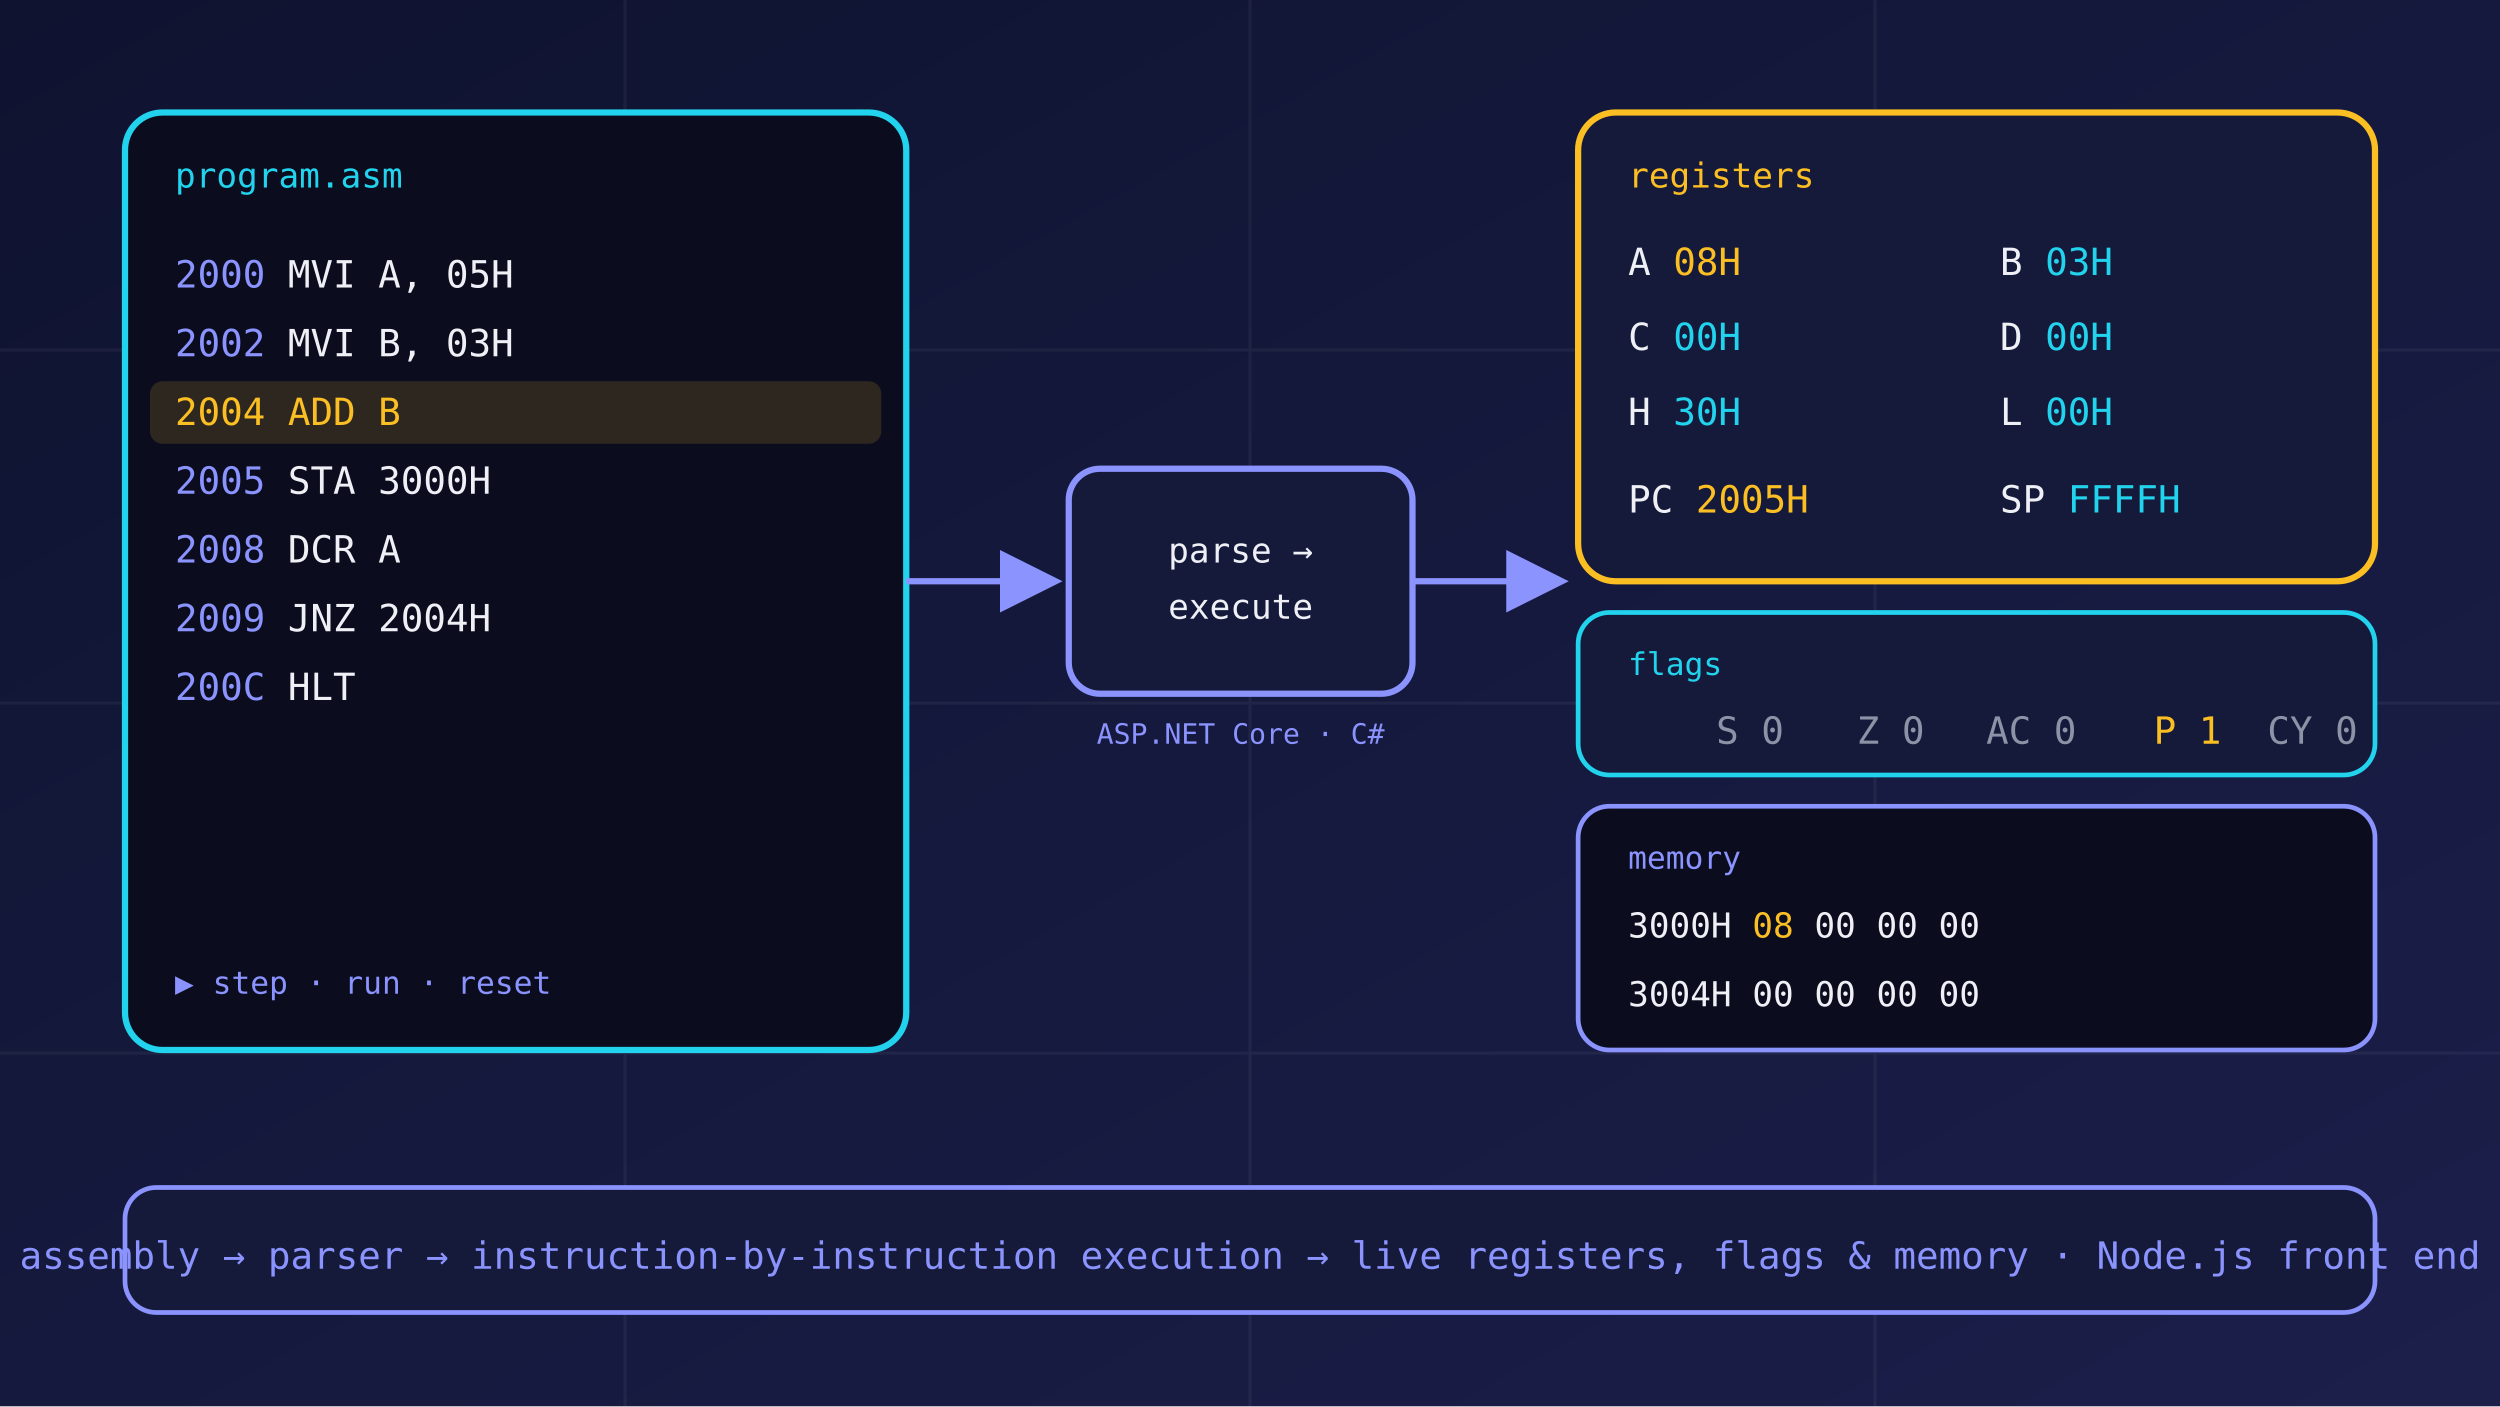
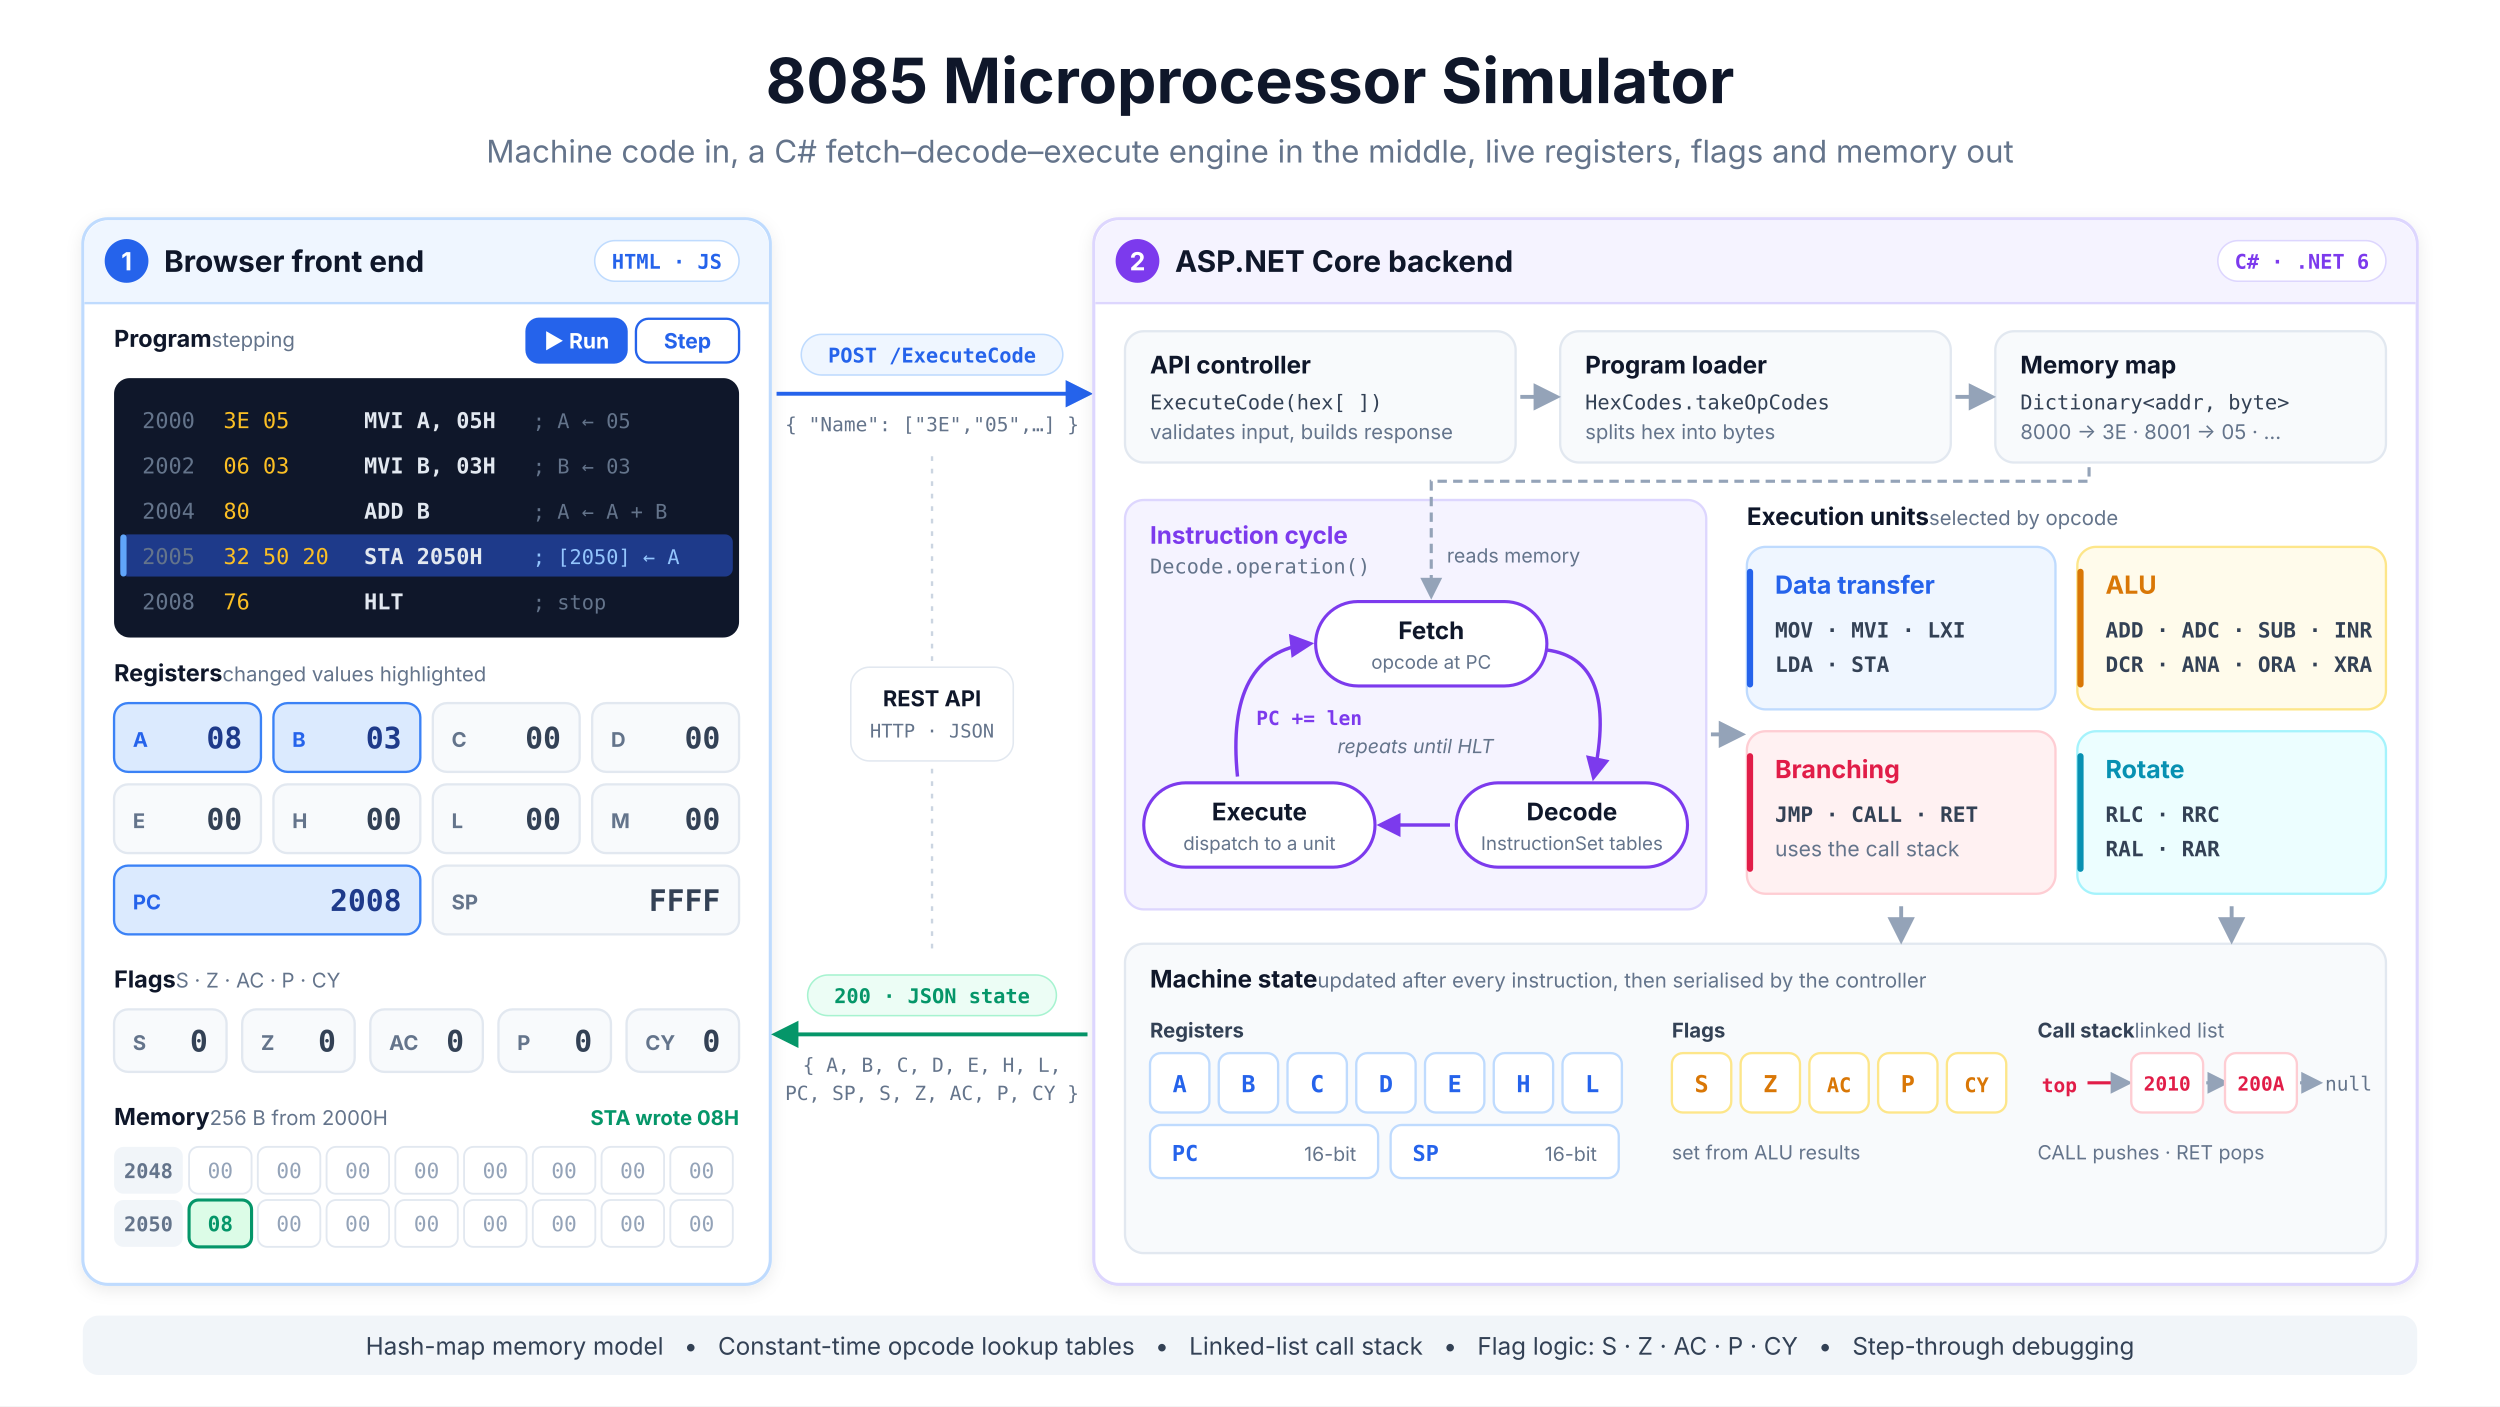
- <svg xmlns="http://www.w3.org/2000/svg" viewBox="0 0 800 450" width="800" height="450" font-family="JetBrains Mono, ui-monospace, monospace">
+ <svg xmlns="http://www.w3.org/2000/svg" viewBox="0 0 1600 900" width="1600" height="900">
+   <style>
+   text{font-family:'Segoe UI',Inter,'Helvetica Neue',Arial,sans-serif;fill:#0f172a}
+   .m{font-family:Consolas,'JetBrains Mono',Menlo,monospace}
+ </style>
  <defs>
-     <linearGradient id="bg" x1="0" y1="0" x2="1" y2="1">
-       <stop offset="0" stop-color="#0f1330" />
-       <stop offset="1" stop-color="#1b1f4a" />
-     </linearGradient>
-     <marker id="a" markerWidth="10" markerHeight="10" refX="8" refY="5" orient="auto">
-       <path d="M0,0 L10,5 L0,10 Z" fill="#8b93ff" />
+     <filter id="sh" x="-5%" y="-5%" width="110%" height="115%">
+       <feDropShadow dx="0" dy="3" stdDeviation="5" flood-color="#0f172a" flood-opacity="0.08" />
+     </filter>
+     <marker id="arr" viewBox="0 0 10 10" refX="8" refY="5" markerWidth="7" markerHeight="7" orient="auto-start-reverse">
+       <path d="M0,0 L10,5 L0,10 z" fill="#94a3b8" />
+     </marker>
+     <marker id="arrB" viewBox="0 0 10 10" refX="8" refY="5" markerWidth="7" markerHeight="7" orient="auto-start-reverse">
+       <path d="M0,0 L10,5 L0,10 z" fill="#2563eb" />
+     </marker>
+     <marker id="arrG" viewBox="0 0 10 10" refX="8" refY="5" markerWidth="7" markerHeight="7" orient="auto-start-reverse">
+       <path d="M0,0 L10,5 L0,10 z" fill="#059669" />
+     </marker>
+     <marker id="arrV" viewBox="0 0 10 10" refX="8" refY="5" markerWidth="7" markerHeight="7" orient="auto-start-reverse">
+       <path d="M0,0 L10,5 L0,10 z" fill="#7c3aed" />
    </marker>
  </defs>
-   <rect width="800" height="450" fill="url(#bg)" />
-   <g stroke="#fff" stroke-opacity="0.05">
-     <path d="M0 112H800M0 225H800M0 337H800M200 0V450M400 0V450M600 0V450" />
+   <rect width="1600" height="900" fill="#ffffff" />
+   <text x="800" y="66" text-anchor="middle" font-size="40" font-weight="700">8085 Microprocessor Simulator</text>
+   <text x="800" y="104" text-anchor="middle" font-size="20" style="fill:#64748b">Machine code in, a C# fetch–decode–execute engine in the middle, live registers, flags and memory out</text>
+   <g filter="url(#sh)">
+     <rect x="53" y="140" width="440" height="682" rx="16" fill="#fff" stroke="#bfdbfe" stroke-width="2" />
  </g>
-   <rect x="40" y="36" width="250" height="300" rx="12" fill="#0b0d1f" stroke="#22d3ee" stroke-width="2" />
-   <text x="56" y="60" font-size="11" fill="#22d3ee">program.asm</text>
-   <g font-size="12" fill="#eef0f6">
-     <text x="56" y="92">
-       <tspan fill="#8b93ff">2000</tspan>  MVI A, 05H</text>
-     <text x="56" y="114">
-       <tspan fill="#8b93ff">2002</tspan>  MVI B, 03H</text>
-     <text x="56" y="136">
-       <tspan fill="#fbbf24">2004  ADD B</tspan>
-     </text>
-     <text x="56" y="158">
-       <tspan fill="#8b93ff">2005</tspan>  STA 3000H</text>
-     <text x="56" y="180">
-       <tspan fill="#8b93ff">2008</tspan>  DCR A</text>
-     <text x="56" y="202">
-       <tspan fill="#8b93ff">2009</tspan>  JNZ 2004H</text>
-     <text x="56" y="224">
-       <tspan fill="#8b93ff">200C</tspan>  HLT</text>
+   <path d="M54,157 a16,16 0 0 1 16,-16 h406 a16,16 0 0 1 16,16 v37 h-438 z" fill="#eff6ff" />
+   <line x1="54" y1="194" x2="492" y2="194" stroke="#bfdbfe" stroke-width="1.5" />
+   <circle cx="81" cy="167" r="14" fill="#2563eb" />
+   <text x="81" y="173" text-anchor="middle" font-size="16" font-weight="700" style="fill:#fff">1</text>
+   <text x="105" y="174" font-size="19" font-weight="700">Browser front end</text>
+   <rect x="380.6" y="154" width="92.4" height="26" rx="13" fill="#fff" stroke="#bfdbfe" />
+   <text x="426.8" y="172" text-anchor="middle" font-size="13" font-weight="600" class="m" style="fill:#2563eb">HTML · JS</text>
+   <text x="73" y="222" font-size="15" font-weight="700">Program<tspan font-size="13" font-weight="400" style="fill:#64748b">  stepping</tspan>
+   </text>
+   <rect x="337" y="204" width="64" height="28" rx="8" fill="#2563eb" stroke="#2563eb" stroke-width="1.5" />
+   <text x="369" y="223" text-anchor="middle" font-size="13.5" font-weight="700" style="fill:#fff">▶ Run</text>
+   <rect x="407" y="204" width="66" height="28" rx="8" fill="#fff" stroke="#2563eb" stroke-width="1.5" />
+   <text x="440" y="223" text-anchor="middle" font-size="13.5" font-weight="700" style="fill:#2563eb">Step</text>
+   <rect x="73" y="242" width="400" height="166" rx="10" fill="#0f172a" />
+   <text x="91" y="274" font-size="14" class="m" style="fill:#64748b">2000</text>
+   <text x="143" y="274" font-size="14" class="m" style="fill:#fbbf24">3E 05</text>
+   <text x="233" y="274" font-size="14" font-weight="700" class="m" style="fill:#e2e8f0">MVI A, 05H</text>
+   <text x="341" y="274" font-size="13" class="m" style="fill:#64748b">; A ← 05</text>
+   <text x="91" y="303" font-size="14" class="m" style="fill:#64748b">2002</text>
+   <text x="143" y="303" font-size="14" class="m" style="fill:#fbbf24">06 03</text>
+   <text x="233" y="303" font-size="14" font-weight="700" class="m" style="fill:#e2e8f0">MVI B, 03H</text>
+   <text x="341" y="303" font-size="13" class="m" style="fill:#64748b">; B ← 03</text>
+   <text x="91" y="332" font-size="14" class="m" style="fill:#64748b">2004</text>
+   <text x="143" y="332" font-size="14" class="m" style="fill:#fbbf24">80</text>
+   <text x="233" y="332" font-size="14" font-weight="700" class="m" style="fill:#e2e8f0">ADD B</text>
+   <text x="341" y="332" font-size="13" class="m" style="fill:#64748b">; A ← A + B</text>
+   <rect x="77" y="342" width="392" height="27" rx="5" fill="#1e3a8a" />
+   <rect x="77" y="342" width="4" height="27" rx="2" fill="#60a5fa" />
+   <text x="91" y="361" font-size="14" class="m" style="fill:#64748b">2005</text>
+   <text x="143" y="361" font-size="14" class="m" style="fill:#fbbf24">32 50 20</text>
+   <text x="233" y="361" font-size="14" font-weight="700" class="m" style="fill:#e2e8f0">STA 2050H</text>
+   <text x="341" y="361" font-size="13" class="m" style="fill:#93c5fd">; [2050] ← A</text>
+   <text x="91" y="390" font-size="14" class="m" style="fill:#64748b">2008</text>
+   <text x="143" y="390" font-size="14" class="m" style="fill:#fbbf24">76</text>
+   <text x="233" y="390" font-size="14" font-weight="700" class="m" style="fill:#e2e8f0">HLT</text>
+   <text x="341" y="390" font-size="13" class="m" style="fill:#64748b">; stop</text>
+   <text x="73" y="436" font-size="15" font-weight="700">Registers<tspan font-size="13" font-weight="400" style="fill:#64748b">  changed values highlighted</tspan>
+   </text>
+   <rect x="73" y="450" width="94" height="44" rx="9" fill="#dbeafe" stroke="#3b82f6" stroke-width="1.5" />
+   <text x="85" y="478" font-size="13" font-weight="700" style="fill:#2563eb">A</text>
+   <text x="155" y="479" text-anchor="end" font-size="19" font-weight="700" class="m" style="fill:#1e3a8a">08</text>
+   <rect x="175" y="450" width="94" height="44" rx="9" fill="#dbeafe" stroke="#3b82f6" stroke-width="1.5" />
+   <text x="187" y="478" font-size="13" font-weight="700" style="fill:#2563eb">B</text>
+   <text x="257" y="479" text-anchor="end" font-size="19" font-weight="700" class="m" style="fill:#1e3a8a">03</text>
+   <rect x="277" y="450" width="94" height="44" rx="9" fill="#f8fafc" stroke="#e2e8f0" stroke-width="1.5" />
+   <text x="289" y="478" font-size="13" font-weight="700" style="fill:#64748b">C</text>
+   <text x="359" y="479" text-anchor="end" font-size="19" font-weight="700" class="m" style="fill:#334155">00</text>
+   <rect x="379" y="450" width="94" height="44" rx="9" fill="#f8fafc" stroke="#e2e8f0" stroke-width="1.5" />
+   <text x="391" y="478" font-size="13" font-weight="700" style="fill:#64748b">D</text>
+   <text x="461" y="479" text-anchor="end" font-size="19" font-weight="700" class="m" style="fill:#334155">00</text>
+   <rect x="73" y="502" width="94" height="44" rx="9" fill="#f8fafc" stroke="#e2e8f0" stroke-width="1.5" />
+   <text x="85" y="530" font-size="13" font-weight="700" style="fill:#64748b">E</text>
+   <text x="155" y="531" text-anchor="end" font-size="19" font-weight="700" class="m" style="fill:#334155">00</text>
+   <rect x="175" y="502" width="94" height="44" rx="9" fill="#f8fafc" stroke="#e2e8f0" stroke-width="1.5" />
+   <text x="187" y="530" font-size="13" font-weight="700" style="fill:#64748b">H</text>
+   <text x="257" y="531" text-anchor="end" font-size="19" font-weight="700" class="m" style="fill:#334155">00</text>
+   <rect x="277" y="502" width="94" height="44" rx="9" fill="#f8fafc" stroke="#e2e8f0" stroke-width="1.5" />
+   <text x="289" y="530" font-size="13" font-weight="700" style="fill:#64748b">L</text>
+   <text x="359" y="531" text-anchor="end" font-size="19" font-weight="700" class="m" style="fill:#334155">00</text>
+   <rect x="379" y="502" width="94" height="44" rx="9" fill="#f8fafc" stroke="#e2e8f0" stroke-width="1.5" />
+   <text x="391" y="530" font-size="13" font-weight="700" style="fill:#64748b">M</text>
+   <text x="461" y="531" text-anchor="end" font-size="19" font-weight="700" class="m" style="fill:#334155">00</text>
+   <rect x="73" y="554" width="196" height="44" rx="9" fill="#dbeafe" stroke="#3b82f6" stroke-width="1.5" />
+   <text x="85" y="582" font-size="13" font-weight="700" style="fill:#2563eb">PC</text>
+   <text x="257" y="583" text-anchor="end" font-size="19" font-weight="700" class="m" style="fill:#1e3a8a">2008</text>
+   <rect x="277" y="554" width="196" height="44" rx="9" fill="#f8fafc" stroke="#e2e8f0" stroke-width="1.5" />
+   <text x="289" y="582" font-size="13" font-weight="700" style="fill:#64748b">SP</text>
+   <text x="461" y="583" text-anchor="end" font-size="19" font-weight="700" class="m" style="fill:#334155">FFFF</text>
+   <text x="73" y="632" font-size="15" font-weight="700">Flags<tspan font-size="13" font-weight="400" style="fill:#64748b">  S · Z · AC · P · CY</tspan>
+   </text>
+   <rect x="73" y="646" width="72" height="40" rx="9" fill="#f8fafc" stroke="#e2e8f0" stroke-width="1.5" />
+   <text x="85" y="672" font-size="13" font-weight="700" style="fill:#64748b">S</text>
+   <text x="133" y="673" text-anchor="end" font-size="19" font-weight="700" class="m" style="fill:#334155">0</text>
+   <rect x="155" y="646" width="72" height="40" rx="9" fill="#f8fafc" stroke="#e2e8f0" stroke-width="1.5" />
+   <text x="167" y="672" font-size="13" font-weight="700" style="fill:#64748b">Z</text>
+   <text x="215" y="673" text-anchor="end" font-size="19" font-weight="700" class="m" style="fill:#334155">0</text>
+   <rect x="237" y="646" width="72" height="40" rx="9" fill="#f8fafc" stroke="#e2e8f0" stroke-width="1.5" />
+   <text x="249" y="672" font-size="13" font-weight="700" style="fill:#64748b">AC</text>
+   <text x="297" y="673" text-anchor="end" font-size="19" font-weight="700" class="m" style="fill:#334155">0</text>
+   <rect x="319" y="646" width="72" height="40" rx="9" fill="#f8fafc" stroke="#e2e8f0" stroke-width="1.5" />
+   <text x="331" y="672" font-size="13" font-weight="700" style="fill:#64748b">P</text>
+   <text x="379" y="673" text-anchor="end" font-size="19" font-weight="700" class="m" style="fill:#334155">0</text>
+   <rect x="401" y="646" width="72" height="40" rx="9" fill="#f8fafc" stroke="#e2e8f0" stroke-width="1.5" />
+   <text x="413" y="672" font-size="13" font-weight="700" style="fill:#64748b">CY</text>
+   <text x="461" y="673" text-anchor="end" font-size="19" font-weight="700" class="m" style="fill:#334155">0</text>
+   <text x="73" y="720" font-size="15" font-weight="700">Memory<tspan font-size="13" font-weight="400" style="fill:#64748b">  256 B from 2000H</tspan>
+   </text>
+   <rect x="73" y="734" width="44" height="30" rx="6" fill="#f1f5f9" />
+   <text x="95" y="754" text-anchor="middle" font-size="13" font-weight="700" class="m" style="fill:#64748b">2048</text>
+   <rect x="121" y="734" width="40" height="30" rx="6" fill="#fff" stroke="#e2e8f0" stroke-width="1.2" />
+   <text x="141" y="754" text-anchor="middle" font-size="13.5" font-weight="400" class="m" style="fill:#94a3b8">00</text>
+   <rect x="165" y="734" width="40" height="30" rx="6" fill="#fff" stroke="#e2e8f0" stroke-width="1.2" />
+   <text x="185" y="754" text-anchor="middle" font-size="13.5" font-weight="400" class="m" style="fill:#94a3b8">00</text>
+   <rect x="209" y="734" width="40" height="30" rx="6" fill="#fff" stroke="#e2e8f0" stroke-width="1.2" />
+   <text x="229" y="754" text-anchor="middle" font-size="13.5" font-weight="400" class="m" style="fill:#94a3b8">00</text>
+   <rect x="253" y="734" width="40" height="30" rx="6" fill="#fff" stroke="#e2e8f0" stroke-width="1.2" />
+   <text x="273" y="754" text-anchor="middle" font-size="13.5" font-weight="400" class="m" style="fill:#94a3b8">00</text>
+   <rect x="297" y="734" width="40" height="30" rx="6" fill="#fff" stroke="#e2e8f0" stroke-width="1.2" />
+   <text x="317" y="754" text-anchor="middle" font-size="13.5" font-weight="400" class="m" style="fill:#94a3b8">00</text>
+   <rect x="341" y="734" width="40" height="30" rx="6" fill="#fff" stroke="#e2e8f0" stroke-width="1.2" />
+   <text x="361" y="754" text-anchor="middle" font-size="13.5" font-weight="400" class="m" style="fill:#94a3b8">00</text>
+   <rect x="385" y="734" width="40" height="30" rx="6" fill="#fff" stroke="#e2e8f0" stroke-width="1.2" />
+   <text x="405" y="754" text-anchor="middle" font-size="13.5" font-weight="400" class="m" style="fill:#94a3b8">00</text>
+   <rect x="429" y="734" width="40" height="30" rx="6" fill="#fff" stroke="#e2e8f0" stroke-width="1.2" />
+   <text x="449" y="754" text-anchor="middle" font-size="13.5" font-weight="400" class="m" style="fill:#94a3b8">00</text>
+   <rect x="73" y="768" width="44" height="30" rx="6" fill="#f1f5f9" />
+   <text x="95" y="788" text-anchor="middle" font-size="13" font-weight="700" class="m" style="fill:#64748b">2050</text>
+   <rect x="121" y="768" width="40" height="30" rx="6" fill="#dcfce7" stroke="#059669" stroke-width="2" />
+   <text x="141" y="788" text-anchor="middle" font-size="13.5" font-weight="700" class="m" style="fill:#059669">08</text>
+   <rect x="165" y="768" width="40" height="30" rx="6" fill="#fff" stroke="#e2e8f0" stroke-width="1.2" />
+   <text x="185" y="788" text-anchor="middle" font-size="13.5" font-weight="400" class="m" style="fill:#94a3b8">00</text>
+   <rect x="209" y="768" width="40" height="30" rx="6" fill="#fff" stroke="#e2e8f0" stroke-width="1.2" />
+   <text x="229" y="788" text-anchor="middle" font-size="13.5" font-weight="400" class="m" style="fill:#94a3b8">00</text>
+   <rect x="253" y="768" width="40" height="30" rx="6" fill="#fff" stroke="#e2e8f0" stroke-width="1.2" />
+   <text x="273" y="788" text-anchor="middle" font-size="13.5" font-weight="400" class="m" style="fill:#94a3b8">00</text>
+   <rect x="297" y="768" width="40" height="30" rx="6" fill="#fff" stroke="#e2e8f0" stroke-width="1.2" />
+   <text x="317" y="788" text-anchor="middle" font-size="13.5" font-weight="400" class="m" style="fill:#94a3b8">00</text>
+   <rect x="341" y="768" width="40" height="30" rx="6" fill="#fff" stroke="#e2e8f0" stroke-width="1.2" />
+   <text x="361" y="788" text-anchor="middle" font-size="13.5" font-weight="400" class="m" style="fill:#94a3b8">00</text>
+   <rect x="385" y="768" width="40" height="30" rx="6" fill="#fff" stroke="#e2e8f0" stroke-width="1.2" />
+   <text x="405" y="788" text-anchor="middle" font-size="13.5" font-weight="400" class="m" style="fill:#94a3b8">00</text>
+   <rect x="429" y="768" width="40" height="30" rx="6" fill="#fff" stroke="#e2e8f0" stroke-width="1.2" />
+   <text x="449" y="788" text-anchor="middle" font-size="13.5" font-weight="400" class="m" style="fill:#94a3b8">00</text>
+   <text x="473" y="720" text-anchor="end" font-size="13" style="fill:#059669" font-weight="700">STA wrote 08H</text>
+   <line x1="497" y1="252" x2="696" y2="252" stroke="#2563eb" stroke-width="2.5" marker-end="url(#arrB)" />
+   <rect x="512.8" y="214" width="167.4" height="26" rx="13" fill="#eff6ff" stroke="#bfdbfe" />
+   <text x="596.5" y="232" text-anchor="middle" font-size="13" font-weight="700" class="m" style="fill:#2563eb">POST /ExecuteCode</text>
+   <text x="596.5" y="276" text-anchor="middle" font-size="12.5" class="m" style="fill:#64748b">{ "Name": ["3E","05",…] }</text>
+   <line x1="696" y1="662" x2="497" y2="662" stroke="#059669" stroke-width="2.5" marker-end="url(#arrG)" />
+   <rect x="516.9" y="624" width="159.2" height="26" rx="13" fill="#ecfdf5" stroke="#a7f3d0" />
+   <text x="596.5" y="642" text-anchor="middle" font-size="13" font-weight="700" class="m" style="fill:#059669">200 · JSON state</text>
+   <text x="596.5" y="686" text-anchor="middle" font-size="12.5" class="m" style="fill:#64748b">{ A, B, C, D, E, H, L,</text>
+   <text x="596.5" y="704" text-anchor="middle" font-size="12.5" class="m" style="fill:#64748b">PC, SP, S, Z, AC, P, CY }</text>
+   <line x1="596.5" y1="292" x2="596.5" y2="610" stroke="#cbd5e1" stroke-width="1.5" stroke-dasharray="3 5" />
+   <rect x="544.5" y="427" width="104" height="60" rx="12" fill="#fff" stroke="#e2e8f0" />
+   <text x="596.5" y="452" text-anchor="middle" font-size="14" font-weight="700">REST API</text>
+   <text x="596.5" y="472" text-anchor="middle" font-size="12" class="m" style="fill:#64748b">HTTP · JSON</text>
+   <g filter="url(#sh)">
+     <rect x="700" y="140" width="847" height="682" rx="16" fill="#fff" stroke="#ddd6fe" stroke-width="2" />
  </g>
-   <rect x="48" y="122" width="234" height="20" rx="4" fill="#fbbf24" opacity="0.15" />
-   <text x="56" y="318" font-size="10" fill="#8b93ff">▶ step · run · reset</text>
-   <path d="M290 186 H336" stroke="#8b93ff" stroke-width="2" fill="none" marker-end="url(#a)" />
-   <rect x="342" y="150" width="110" height="72" rx="10" fill="#151a3a" stroke="#8b93ff" stroke-width="2" />
-   <text x="397" y="180" text-anchor="middle" font-size="11" fill="#eef0f6">parse →</text>
-   <text x="397" y="198" text-anchor="middle" font-size="11" fill="#eef0f6">execute</text>
-   <text x="397" y="238" text-anchor="middle" font-size="9" fill="#8b93ff">ASP.NET Core · C#</text>
-   <path d="M452 186 H498" stroke="#8b93ff" stroke-width="2" fill="none" marker-end="url(#a)" />
-   <rect x="505" y="36" width="255" height="150" rx="12" fill="#151a3a" stroke="#fbbf24" stroke-width="2" />
-   <text x="521" y="60" font-size="11" fill="#fbbf24">registers</text>
-   <g font-size="12" fill="#eef0f6">
-     <text x="521" y="88">A  <tspan fill="#fbbf24">08H</tspan>
-     </text>
-     <text x="640" y="88">B  <tspan fill="#22d3ee">03H</tspan>
-     </text>
-     <text x="521" y="112">C  <tspan fill="#22d3ee">00H</tspan>
-     </text>
-     <text x="640" y="112">D  <tspan fill="#22d3ee">00H</tspan>
-     </text>
-     <text x="521" y="136">H  <tspan fill="#22d3ee">30H</tspan>
-     </text>
-     <text x="640" y="136">L  <tspan fill="#22d3ee">00H</tspan>
-     </text>
-     <text x="521" y="164">PC <tspan fill="#fbbf24">2005H</tspan>
-     </text>
-     <text x="640" y="164">SP <tspan fill="#22d3ee">FFFFH</tspan>
-     </text>
-   </g>
-   <rect x="505" y="196" width="255" height="52" rx="10" fill="#151a3a" stroke="#22d3ee" stroke-width="1.5" />
-   <text x="521" y="216" font-size="10" fill="#22d3ee">flags</text>
-   <g font-size="12" text-anchor="middle">
-     <text x="560" y="238" fill="#8b93a6">S 0</text>
-     <text x="605" y="238" fill="#8b93a6">Z 0</text>
-     <text x="650" y="238" fill="#8b93a6">AC 0</text>
-     <text x="700" y="238" fill="#fbbf24">P 1</text>
-     <text x="740" y="238" fill="#8b93a6">CY 0</text>
-   </g>
-   <rect x="505" y="258" width="255" height="78" rx="10" fill="#0b0d1f" stroke="#8b93ff" stroke-width="1.5" />
-   <text x="521" y="278" font-size="10" fill="#8b93ff">memory</text>
-   <g font-size="11" fill="#eef0f6">
-     <text x="521" y="300">3000H  <tspan fill="#fbbf24">08</tspan>  00  00  00</text>
-     <text x="521" y="322">3004H  00  00  00  00</text>
-   </g>
-   <rect x="40" y="380" width="720" height="40" rx="10" fill="#151a3a" stroke="#8b93ff" stroke-width="1.5" />
-   <text x="400" y="406" text-anchor="middle" font-size="12" fill="#8b93ff">assembly → parser → instruction-by-instruction execution → live registers, flags &amp; memory · Node.js front end</text>
+   <path d="M701,157 a16,16 0 0 1 16,-16 h813 a16,16 0 0 1 16,16 v37 h-845 z" fill="#f5f3ff" />
+   <line x1="701" y1="194" x2="1546" y2="194" stroke="#ddd6fe" stroke-width="1.5" />
+   <circle cx="728" cy="167" r="14" fill="#7c3aed" />
+   <text x="728" y="173" text-anchor="middle" font-size="16" font-weight="700" style="fill:#fff">2</text>
+   <text x="752" y="174" font-size="19" font-weight="700">ASP.NET Core backend</text>
+   <rect x="1419.4" y="154" width="107.6" height="26" rx="13" fill="#fff" stroke="#ddd6fe" />
+   <text x="1473.2" y="172" text-anchor="middle" font-size="13" font-weight="600" class="m" style="fill:#7c3aed">C# · .NET 6</text>
+   <rect x="720" y="212" width="250" height="84" rx="12" fill="#f8fafc" stroke="#e2e8f0" stroke-width="1.5" />
+   <text x="736" y="239" font-size="15.5" font-weight="700" style="fill:#0f172a">API controller</text>
+   <text x="736" y="262" font-size="13" class="m" style="fill:#334155">ExecuteCode(hex[ ])</text>
+   <text x="736" y="281" font-size="13" style="fill:#64748b">validates input, builds response</text>
+   <rect x="998.5" y="212" width="250" height="84" rx="12" fill="#f8fafc" stroke="#e2e8f0" stroke-width="1.5" />
+   <text x="1014.5" y="239" font-size="15.5" font-weight="700" style="fill:#0f172a">Program loader</text>
+   <text x="1014.5" y="262" font-size="13" class="m" style="fill:#334155">HexCodes.takeOpCodes</text>
+   <text x="1014.5" y="281" font-size="13" style="fill:#64748b">splits hex into bytes</text>
+   <rect x="1277" y="212" width="250" height="84" rx="12" fill="#f8fafc" stroke="#e2e8f0" stroke-width="1.5" />
+   <text x="1293" y="239" font-size="15.5" font-weight="700" style="fill:#0f172a">Memory map</text>
+   <text x="1293" y="262" font-size="13" class="m" style="fill:#334155">Dictionary&lt;addr, byte&gt;</text>
+   <text x="1293" y="281" font-size="13" style="fill:#64748b">8000 → 3E · 8001 → 05 · …</text>
+   <line x1="973" y1="254" x2="995.5" y2="254" stroke="#94a3b8" stroke-width="2.5" marker-end="url(#arr)" />
+   <line x1="1251.5" y1="254" x2="1274" y2="254" stroke="#94a3b8" stroke-width="2.5" marker-end="url(#arr)" />
+   <rect x="720" y="320" width="372" height="262" rx="12" fill="#f5f3ff" stroke="#ddd6fe" stroke-width="1.5" />
+   <text x="736" y="348" font-size="15.5" font-weight="700" style="fill:#7c3aed">Instruction cycle</text>
+   <text x="736" y="367" font-size="13" class="m" style="fill:#64748b">Decode.operation()</text>
+   <path d="M1337,299 V308 H916 V381" fill="none" stroke="#94a3b8" stroke-width="2" stroke-dasharray="6 4" marker-end="url(#arr)" />
+   <text x="926" y="360" font-size="12.5" style="fill:#64748b">reads memory</text>
+   <rect x="842" y="385" width="148" height="54" rx="27" fill="#fff" stroke="#7c3aed" stroke-width="2" />
+   <text x="916" y="409" text-anchor="middle" font-size="15.5" font-weight="700">Fetch</text>
+   <text x="916" y="428" text-anchor="middle" font-size="12" style="fill:#64748b">opcode at PC</text>
+   <rect x="932" y="501" width="148" height="54" rx="27" fill="#fff" stroke="#7c3aed" stroke-width="2" />
+   <text x="1006" y="525" text-anchor="middle" font-size="15.5" font-weight="700">Decode</text>
+   <text x="1006" y="544" text-anchor="middle" font-size="12" style="fill:#64748b">InstructionSet tables</text>
+   <rect x="732" y="501" width="148" height="54" rx="27" fill="#fff" stroke="#7c3aed" stroke-width="2" />
+   <text x="806" y="525" text-anchor="middle" font-size="15.5" font-weight="700">Execute</text>
+   <text x="806" y="544" text-anchor="middle" font-size="12" style="fill:#64748b">dispatch to a unit</text>
+   <path d="M990,416 Q1036,422 1020,497" fill="none" stroke="#7c3aed" stroke-width="2.2" marker-end="url(#arrV)" />
+   <line x1="928" y1="528" x2="884" y2="528" stroke="#7c3aed" stroke-width="2.2" marker-end="url(#arrV)" />
+   <path d="M792,497 Q784,418 838,412" fill="none" stroke="#7c3aed" stroke-width="2.2" marker-end="url(#arrV)" />
+   <text x="804" y="464" font-size="12.5" font-weight="600" class="m" style="fill:#7c3aed">PC += len</text>
+   <text x="906" y="482" text-anchor="middle" font-size="12.5" font-style="italic" style="fill:#64748b">repeats until HLT</text>
+   <text x="1118" y="336" font-size="15.5" font-weight="700">Execution units<tspan font-size="13" font-weight="400" style="fill:#64748b">  selected by opcode</tspan>
+   </text>
+   <line x1="1095" y1="470" x2="1114" y2="470" stroke="#94a3b8" stroke-width="2.5" marker-end="url(#arr)" />
+   <rect x="1118" y="350" width="197.5" height="104" rx="12" fill="#eff6ff" stroke="#bfdbfe" stroke-width="1.5" />
+   <rect x="1118" y="364" width="4" height="76" rx="2" fill="#2563eb" />
+   <text x="1136" y="380" font-size="16" font-weight="700" style="fill:#2563eb">Data transfer</text>
+   <text x="1136" y="408" font-size="13.5" font-weight="600" class="m" style="fill:#334155">MOV · MVI · LXI</text>
+   <text x="1136" y="430" font-size="13.5" font-weight="600" class="m" style="fill:#334155">LDA · STA</text>
+   <rect x="1329.5" y="350" width="197.5" height="104" rx="12" fill="#fffbeb" stroke="#fde68a" stroke-width="1.5" />
+   <rect x="1329.5" y="364" width="4" height="76" rx="2" fill="#d97706" />
+   <text x="1347.5" y="380" font-size="16" font-weight="700" style="fill:#d97706">ALU</text>
+   <text x="1347.5" y="408" font-size="13.5" font-weight="600" class="m" style="fill:#334155">ADD · ADC · SUB · INR</text>
+   <text x="1347.5" y="430" font-size="13.5" font-weight="600" class="m" style="fill:#334155">DCR · ANA · ORA · XRA</text>
+   <rect x="1118" y="468" width="197.5" height="104" rx="12" fill="#fff1f2" stroke="#fecdd3" stroke-width="1.5" />
+   <rect x="1118" y="482" width="4" height="76" rx="2" fill="#e11d48" />
+   <text x="1136" y="498" font-size="16" font-weight="700" style="fill:#e11d48">Branching</text>
+   <text x="1136" y="526" font-size="13.5" font-weight="600" class="m" style="fill:#334155">JMP · CALL · RET</text>
+   <text x="1136" y="548" font-size="13.5" style="fill:#64748b">uses the call stack</text>
+   <rect x="1329.5" y="468" width="197.5" height="104" rx="12" fill="#ecfeff" stroke="#a5f3fc" stroke-width="1.5" />
+   <rect x="1329.5" y="482" width="4" height="76" rx="2" fill="#0891b2" />
+   <text x="1347.5" y="498" font-size="16" font-weight="700" style="fill:#0891b2">Rotate</text>
+   <text x="1347.5" y="526" font-size="13.5" font-weight="600" class="m" style="fill:#334155">RLC · RRC</text>
+   <text x="1347.5" y="548" font-size="13.5" font-weight="600" class="m" style="fill:#334155">RAL · RAR</text>
+   <rect x="720" y="604" width="807" height="198" rx="12" fill="#f8fafc" stroke="#e2e8f0" stroke-width="1.5" />
+   <text x="736" y="632" font-size="15.5" font-weight="700">Machine state<tspan font-size="13" font-weight="400" style="fill:#64748b">  updated after every instruction, then serialised by the controller</tspan>
+   </text>
+   <line x1="1216.75" y1="580" x2="1216.75" y2="601" stroke="#94a3b8" stroke-width="2.5" marker-end="url(#arr)" />
+   <line x1="1428.25" y1="580" x2="1428.25" y2="601" stroke="#94a3b8" stroke-width="2.5" marker-end="url(#arr)" />
+   <text x="736" y="664" font-size="13" font-weight="700" style="fill:#334155">Registers</text>
+   <rect x="736" y="674" width="38" height="38" rx="7" fill="#fff" stroke="#bfdbfe" stroke-width="1.5" />
+   <text x="755" y="699" text-anchor="middle" font-size="15" font-weight="700" class="m" style="fill:#2563eb">A</text>
+   <rect x="780" y="674" width="38" height="38" rx="7" fill="#fff" stroke="#bfdbfe" stroke-width="1.5" />
+   <text x="799" y="699" text-anchor="middle" font-size="15" font-weight="700" class="m" style="fill:#2563eb">B</text>
+   <rect x="824" y="674" width="38" height="38" rx="7" fill="#fff" stroke="#bfdbfe" stroke-width="1.5" />
+   <text x="843" y="699" text-anchor="middle" font-size="15" font-weight="700" class="m" style="fill:#2563eb">C</text>
+   <rect x="868" y="674" width="38" height="38" rx="7" fill="#fff" stroke="#bfdbfe" stroke-width="1.5" />
+   <text x="887" y="699" text-anchor="middle" font-size="15" font-weight="700" class="m" style="fill:#2563eb">D</text>
+   <rect x="912" y="674" width="38" height="38" rx="7" fill="#fff" stroke="#bfdbfe" stroke-width="1.5" />
+   <text x="931" y="699" text-anchor="middle" font-size="15" font-weight="700" class="m" style="fill:#2563eb">E</text>
+   <rect x="956" y="674" width="38" height="38" rx="7" fill="#fff" stroke="#bfdbfe" stroke-width="1.5" />
+   <text x="975" y="699" text-anchor="middle" font-size="15" font-weight="700" class="m" style="fill:#2563eb">H</text>
+   <rect x="1000" y="674" width="38" height="38" rx="7" fill="#fff" stroke="#bfdbfe" stroke-width="1.5" />
+   <text x="1019" y="699" text-anchor="middle" font-size="15" font-weight="700" class="m" style="fill:#2563eb">L</text>
+   <rect x="736" y="720" width="146" height="34" rx="7" fill="#fff" stroke="#bfdbfe" stroke-width="1.5" />
+   <text x="750" y="743" font-size="14" font-weight="700" class="m" style="fill:#2563eb">PC</text>
+   <text x="868" y="743" text-anchor="end" font-size="12.5" style="fill:#64748b">16-bit</text>
+   <rect x="890" y="720" width="146" height="34" rx="7" fill="#fff" stroke="#bfdbfe" stroke-width="1.5" />
+   <text x="904" y="743" font-size="14" font-weight="700" class="m" style="fill:#2563eb">SP</text>
+   <text x="1022" y="743" text-anchor="end" font-size="12.5" style="fill:#64748b">16-bit</text>
+   <text x="1070" y="664" font-size="13" font-weight="700" style="fill:#334155">Flags</text>
+   <rect x="1070" y="674" width="38" height="38" rx="7" fill="#fff" stroke="#fde68a" stroke-width="1.5" />
+   <text x="1089" y="699" text-anchor="middle" font-size="15" font-weight="700" class="m" style="fill:#d97706">S</text>
+   <rect x="1114" y="674" width="38" height="38" rx="7" fill="#fff" stroke="#fde68a" stroke-width="1.5" />
+   <text x="1133" y="699" text-anchor="middle" font-size="15" font-weight="700" class="m" style="fill:#d97706">Z</text>
+   <rect x="1158" y="674" width="38" height="38" rx="7" fill="#fff" stroke="#fde68a" stroke-width="1.5" />
+   <text x="1177" y="699" text-anchor="middle" font-size="13" font-weight="700" class="m" style="fill:#d97706">AC</text>
+   <rect x="1202" y="674" width="38" height="38" rx="7" fill="#fff" stroke="#fde68a" stroke-width="1.5" />
+   <text x="1221" y="699" text-anchor="middle" font-size="15" font-weight="700" class="m" style="fill:#d97706">P</text>
+   <rect x="1246" y="674" width="38" height="38" rx="7" fill="#fff" stroke="#fde68a" stroke-width="1.5" />
+   <text x="1265" y="699" text-anchor="middle" font-size="13" font-weight="700" class="m" style="fill:#d97706">CY</text>
+   <text x="1070" y="742" font-size="12.5" style="fill:#64748b">set from ALU results</text>
+   <text x="1304" y="664" font-size="13" font-weight="700" style="fill:#334155">Call stack<tspan font-weight="400" style="fill:#64748b">  linked list</tspan>
+   </text>
+   <text x="1318" y="699" text-anchor="middle" font-size="12.5" font-weight="700" class="m" style="fill:#e11d48">top</text>
+   <line x1="1336" y1="693" x2="1362" y2="693" stroke="#e11d48" stroke-width="2" marker-end="url(#arr)" />
+   <rect x="1364" y="674" width="46" height="38" rx="7" fill="#fff" stroke="#fecdd3" stroke-width="1.5" />
+   <text x="1387" y="698" text-anchor="middle" font-size="12.5" font-weight="700" class="m" style="fill:#e11d48">2010</text>
+   <line x1="1412" y1="693" x2="1424" y2="693" stroke="#94a3b8" stroke-width="2" marker-end="url(#arr)" />
+   <rect x="1424" y="674" width="46" height="38" rx="7" fill="#fff" stroke="#fecdd3" stroke-width="1.5" />
+   <text x="1447" y="698" text-anchor="middle" font-size="12.5" font-weight="700" class="m" style="fill:#e11d48">200A</text>
+   <line x1="1472" y1="693" x2="1484" y2="693" stroke="#94a3b8" stroke-width="2" marker-end="url(#arr)" />
+   <text x="1488" y="698" font-size="12.5" class="m" style="fill:#64748b">null</text>
+   <text x="1304" y="742" font-size="12.5" style="fill:#64748b">CALL pushes · RET pops</text>
+   <rect x="53" y="842" width="1494" height="38" rx="10" fill="#f1f5f9" />
+   <text x="800" y="867" text-anchor="middle" font-size="15.5" style="fill:#334155">Hash-map memory model   •   Constant-time opcode lookup tables   •   Linked-list call stack   •   Flag logic: S · Z · AC · P · CY   •   Step-through debugging</text>
</svg>
